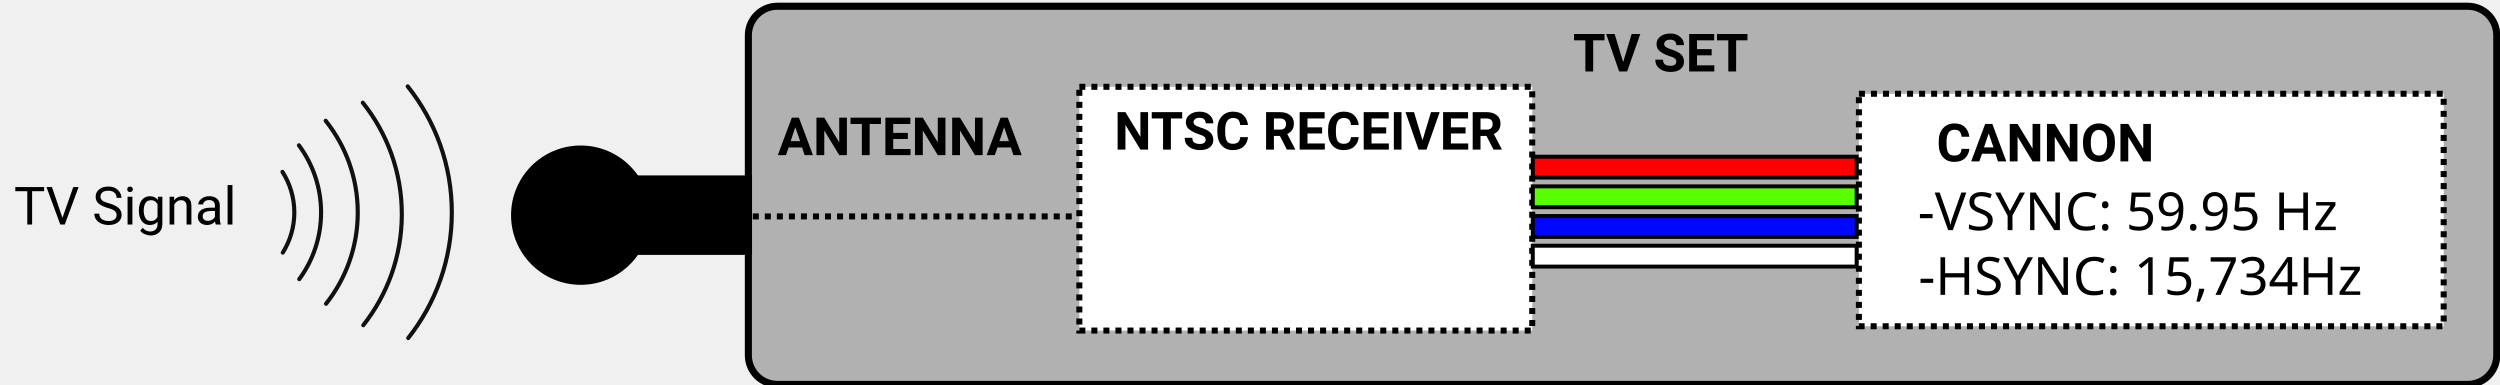
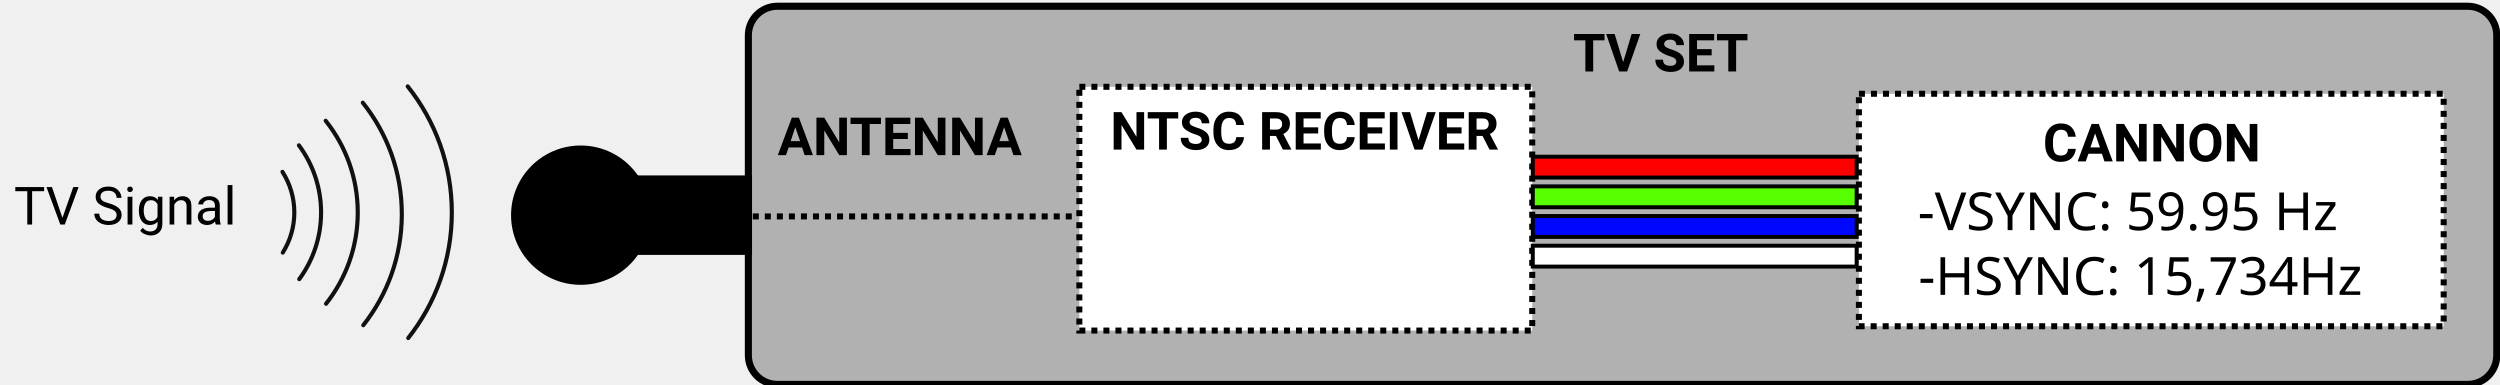
<svg xmlns="http://www.w3.org/2000/svg" width="9.24in" height="1.421in" viewBox="0 0 234.689 36.081" version="1.1" id="svg21151">
  <defs id="defs21148" />
  <g id="layer1" transform="translate(-1.153021,0.1089624)">
    <rect style="fill:#b1b1b1;stroke:#000000;stroke-width:0.665" id="rect924" width="164.132" height="35.5" x="71.406" y="0.471" ry="2.729" />
    <text xml:space="preserve" style="font-size:4.939px;line-height:1.25;font-family:sans-serif;letter-spacing:0px;word-spacing:0px;stroke-width:0.265" x="148.826" y="6.595" id="text3274">
      <tspan id="tspan3272" style="font-style:normal;font-variant:normal;font-weight:bold;font-stretch:normal;font-family:Roboto;-inkscape-font-specification:'Roboto Bold';stroke-width:0.265" x="148.826" y="6.595">TV SET</tspan>
    </text>
    <g id="g10794" transform="matrix(0.7969575,0,0,0.7969575,14.98784,5.52807)">
      <path style="fill:none;stroke:#111111;stroke-width:0.486;stroke-linecap:round;stroke-miterlimit:4;stroke-dasharray:none" d="m 15.951,22.676 c 0.856,-1.373 1.358,-2.989 1.358,-4.725 0,-1.764 -0.516,-3.404 -1.396,-4.79" id="path1" />
      <path style="fill:none;stroke:#111111;stroke-width:0.486;stroke-linecap:round;stroke-miterlimit:4;stroke-dasharray:none" d="m 17.851,10.038 c 1.639,2.211 2.61,4.948 2.61,7.913 0,2.937 -0.954,5.65 -2.567,7.85" id="path2-5" />
      <path style="fill:none;stroke:#111111;stroke-width:0.486;stroke-linecap:round;stroke-miterlimit:4;stroke-dasharray:none" d="m 21.047,28.7 c 2.336,-2.957 3.734,-6.688 3.734,-10.748 0,-4.088 -1.416,-7.843 -3.778,-10.808" id="path4098" />
      <path style="fill:none;stroke:#111111;stroke-width:0.486;stroke-linecap:round;stroke-miterlimit:4;stroke-dasharray:none" d="m 30.728,32.738 c 3.212,-4.066 5.134,-9.197 5.134,-14.78 0,-5.621 -1.947,-10.784 -5.196,-14.862" id="path6395" />
      <path style="fill:none;stroke:#111111;stroke-width:0.486;stroke-linecap:round;stroke-miterlimit:4;stroke-dasharray:none" d="m 25.433,31.226 c 2.84,-3.595 4.539,-8.132 4.539,-13.067 0,-4.97 -1.721,-9.535 -4.594,-13.14" id="path6395-5" />
    </g>
    <text xml:space="preserve" style="font-size:4.939px;line-height:1.25;font-family:sans-serif;letter-spacing:0px;word-spacing:0px;stroke-width:0.265" x="2.465" y="20.961" id="text8120">
      <tspan id="tspan8118" style="font-style:normal;font-variant:normal;font-weight:normal;font-stretch:normal;font-family:Roboto;-inkscape-font-specification:Roboto;stroke-width:0.265" x="2.465" y="20.961">TV Signal</tspan>
    </text>
    <text xml:space="preserve" style="font-size:4.939px;line-height:1.25;font-family:sans-serif;letter-spacing:0px;word-spacing:0px;stroke-width:0.265" x="74.155" y="14.448" id="text8120-3">
      <tspan id="tspan8118-5" style="font-style:normal;font-variant:normal;font-weight:bold;font-stretch:normal;font-family:Roboto;-inkscape-font-specification:Roboto;stroke-width:0.265" x="74.155" y="14.448">ANTENNA</tspan>
    </text>
    <g id="g10787" transform="translate(0,1.5875)">
      <rect style="fill:#000000;fill-opacity:1;stroke:#000000;stroke-width:0.6;stroke-miterlimit:4;stroke-dasharray:none" id="rect10527" width="16.082" height="6.862" x="55.368" y="15.065" ry="0" />
      <circle style="fill:#000000;fill-opacity:1;stroke:#000000;stroke-width:0.6;stroke-miterlimit:4;stroke-dasharray:none" id="path10551" cx="55.667" cy="18.496" r="6.239" />
    </g>
    <path style="fill:none;stroke:#000000;stroke-width:0.565;stroke-linecap:butt;stroke-linejoin:miter;stroke-miterlimit:4;stroke-dasharray:0.565, 0.565;stroke-dashoffset:0;stroke-opacity:1" d="M 70.691,20.202 H 101.792" id="path10849" />
    <rect style="fill:#ffffff;fill-opacity:1;stroke:#000000;stroke-width:0.565;stroke-miterlimit:4;stroke-dasharray:0.565, 0.565;stroke-dashoffset:0" id="rect10953" width="42.515" height="22.883" x="102.477" y="8.034" />
    <rect style="fill:#ffffff;fill-opacity:1;stroke:#000000;stroke-width:0.565;stroke-miterlimit:4;stroke-dasharray:0.565, 0.565;stroke-dashoffset:0" id="rect10953-7" width="54.896" height="21.824" x="175.659" y="8.688" />
-     <text xml:space="preserve" style="font-size:4.939px;line-height:1.25;font-family:sans-serif;letter-spacing:0px;word-spacing:0px;stroke-width:0.265" x="182.95" y="15.034" id="text3274-6-06">
-       <tspan id="tspan3272-2-2" style="font-style:normal;font-variant:normal;font-weight:bold;font-stretch:normal;font-family:Roboto;-inkscape-font-specification:'Roboto Bold';stroke-width:0.265" x="182.95" y="15.034">CANNON</tspan>
+     <text xml:space="preserve" style="font-size:4.939px;line-height:1.25;font-family:sans-serif;letter-spacing:0px;word-spacing:0px;stroke-width:0.265" x="192.943" y="15.034" id="text3274-6-06">
+       <tspan id="tspan3272-2-2" style="font-style:normal;font-variant:normal;font-weight:bold;font-stretch:normal;font-family:Roboto;-inkscape-font-specification:'Roboto Bold';stroke-width:0.265" x="192.943" y="15.034">CANNON</tspan>
    </text>
    <text xml:space="preserve" style="font-style:normal;font-variant:normal;font-weight:normal;font-stretch:normal;font-size:4.939px;line-height:1.25;font-family:Roboto;-inkscape-font-specification:Roboto;letter-spacing:0px;word-spacing:0px;stroke-width:0.265" x="181.184" y="21.491" id="text3274-6-06-6">
      <tspan id="tspan3272-2-2-1" style="font-style:normal;font-variant:normal;font-weight:normal;font-stretch:normal;font-family:'Roboto Mono';-inkscape-font-specification:'Roboto Mono';stroke-width:0.265" x="181.184" y="21.491">-VSYNC: 59.95 Hz </tspan>
    </text>
    <text xml:space="preserve" style="font-size:4.939px;line-height:1.25;font-family:sans-serif;letter-spacing:0px;word-spacing:0px;stroke-width:0.265" x="181.244" y="27.567" id="text3274-6-06-8">
      <tspan id="tspan3272-2-2-7" style="font-style:normal;font-variant:normal;font-weight:normal;font-stretch:normal;font-family:'Roboto Mono';-inkscape-font-specification:'Roboto Mono';stroke-width:0.265" x="181.244" y="27.567">-HSYNC: 15,734Hz </tspan>
    </text>
-     <text xml:space="preserve" style="font-size:4.939px;line-height:1.25;font-family:sans-serif;letter-spacing:0px;word-spacing:0px;stroke-width:0.265" x="105.758" y="13.929" id="text3274-6">
-       <tspan id="tspan3272-2" style="font-style:normal;font-variant:normal;font-weight:bold;font-stretch:normal;font-family:Roboto;-inkscape-font-specification:Roboto;stroke-width:0.265" x="105.758" y="13.929">NTSC RECEIVER</tspan>
+     <text xml:space="preserve" style="font-size:4.939px;line-height:1.25;font-family:sans-serif;letter-spacing:0px;word-spacing:0px;stroke-width:0.265" x="105.388" y="13.929" id="text3274-6">
+       <tspan id="tspan3272-2" style="font-style:normal;font-variant:normal;font-weight:bold;font-stretch:normal;font-family:Roboto;-inkscape-font-specification:Roboto;stroke-width:0.265" x="105.388" y="13.929">NTSC RECEIVER</tspan>
    </text>
    <text xml:space="preserve" style="font-size:4.939px;line-height:1.25;font-family:sans-serif;letter-spacing:0px;word-spacing:0px;stroke-width:0.265" x="165.971" y="26.475" id="text3274-6-0">
      <tspan id="tspan3272-2-9" style="font-style:normal;font-variant:normal;font-weight:bold;font-stretch:normal;font-family:Roboto;-inkscape-font-specification:'Roboto Bold';stroke-width:0.265" x="165.971" y="26.475" />
    </text>
    <rect style="fill:#ffffff;fill-opacity:1;stroke:#000000;stroke-width:0.372;stroke-miterlimit:4;stroke-dasharray:none;stroke-dashoffset:0;stroke-opacity:1" id="rect13798" width="30.403" height="1.959" x="145.044" y="22.952" />
    <rect style="fill:#0007ff;fill-opacity:1;stroke:#000000;stroke-width:0.372;stroke-miterlimit:4;stroke-dasharray:none;stroke-dashoffset:0;stroke-opacity:1" id="rect13798-9" width="30.403" height="1.959" x="145.044" y="20.166" />
    <rect style="fill:#58ff00;fill-opacity:1;stroke:#000000;stroke-width:0.372;stroke-miterlimit:4;stroke-dasharray:none;stroke-dashoffset:0;stroke-opacity:1" id="rect13798-1" width="30.403" height="1.959" x="145.044" y="17.38" />
    <rect style="fill:#ff0000;fill-opacity:1;stroke:#000000;stroke-width:0.372;stroke-miterlimit:4;stroke-dasharray:none;stroke-dashoffset:0;stroke-opacity:1" id="rect13798-2" width="30.403" height="1.959" x="145.044" y="14.595" />
  </g>
</svg>
